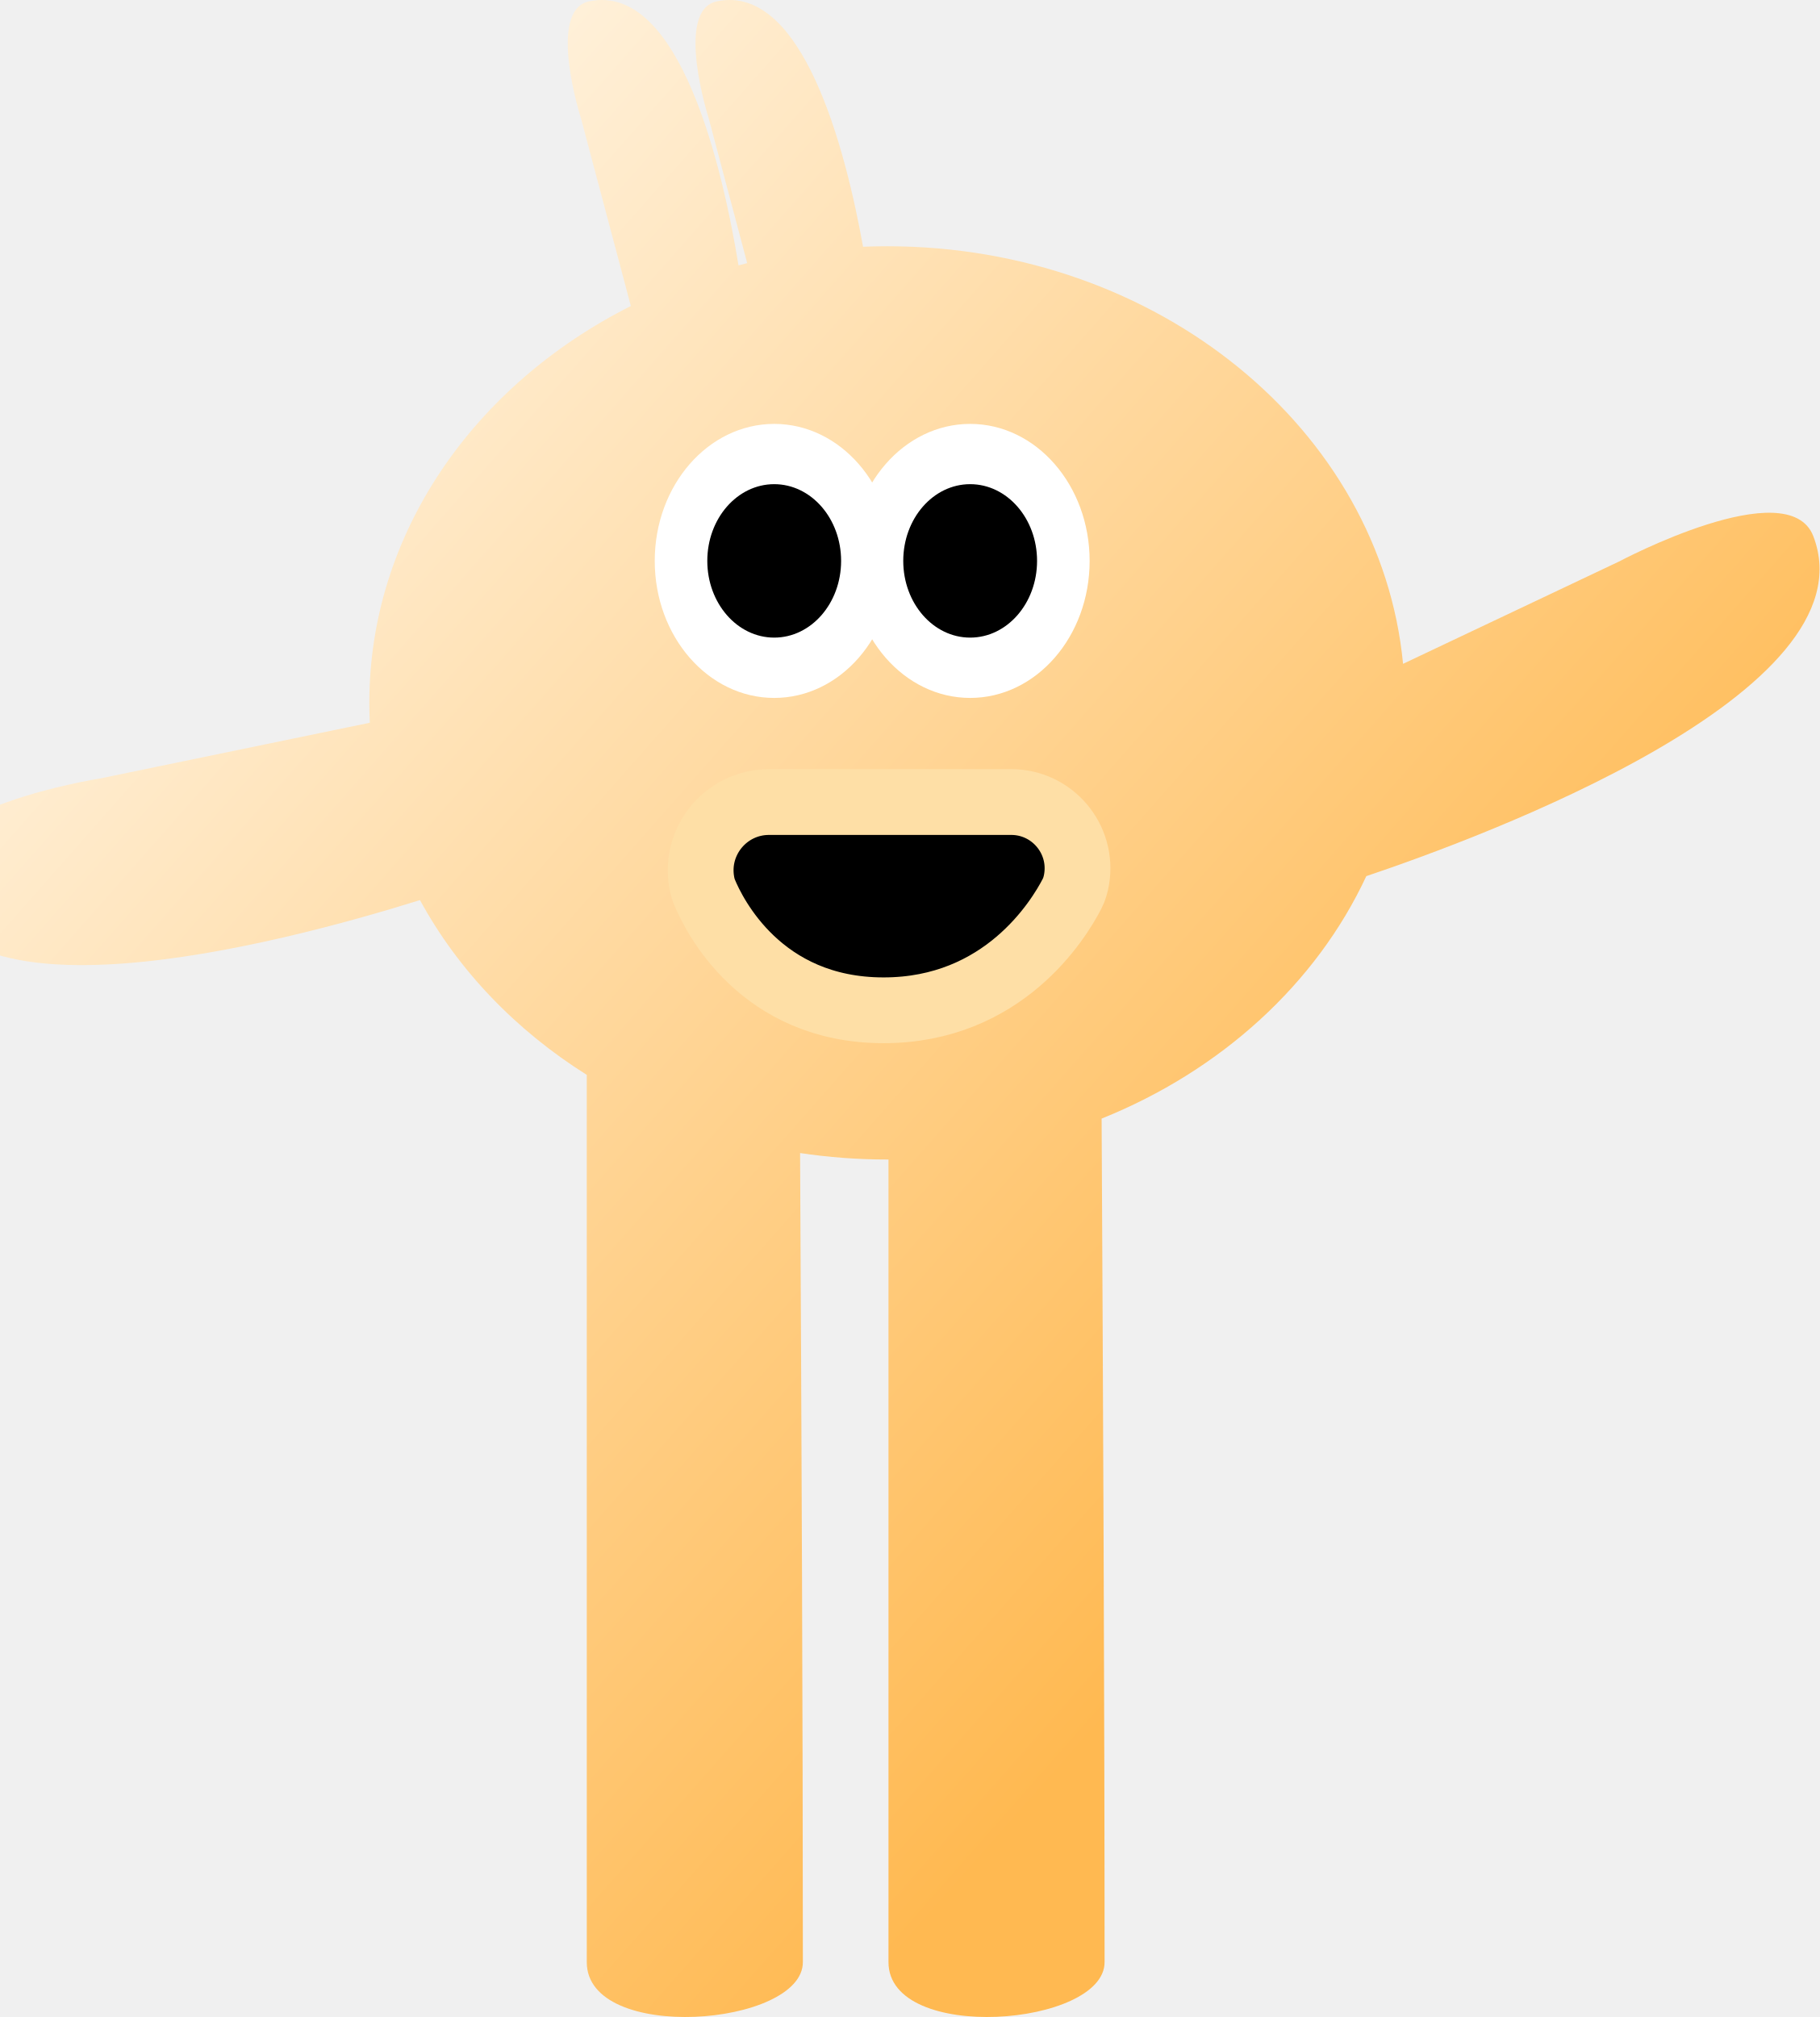
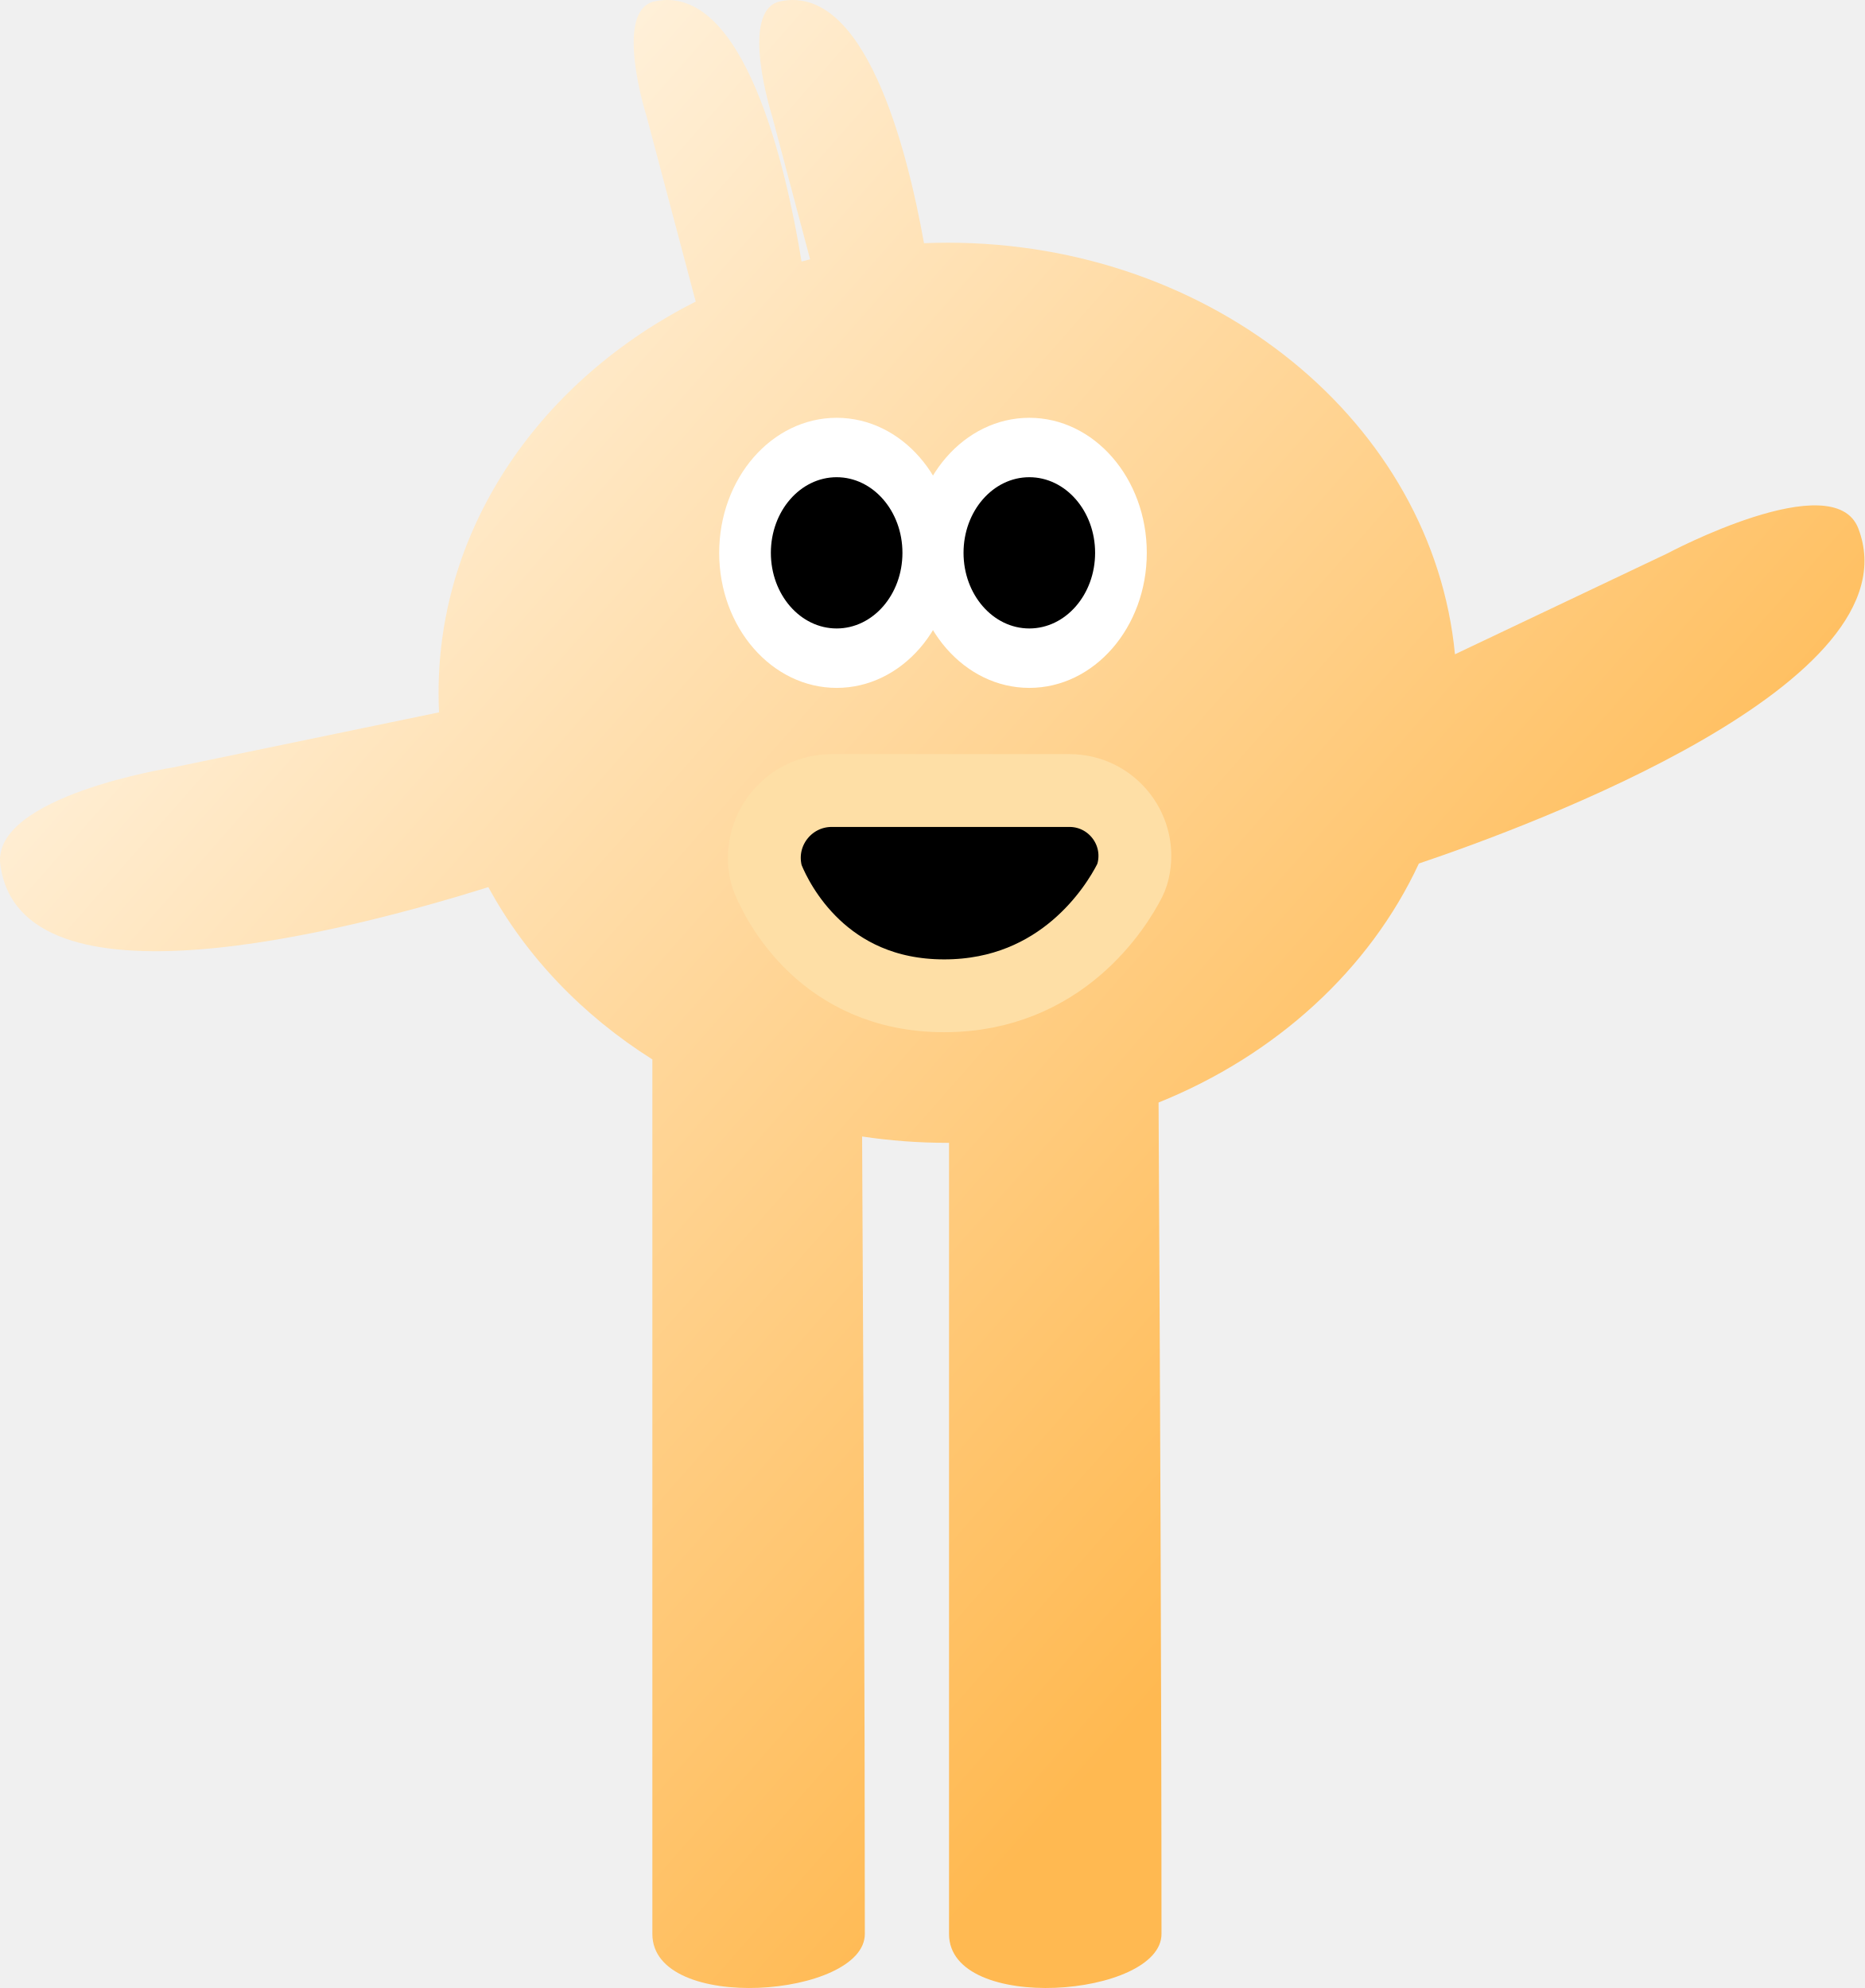
- <svg xmlns="http://www.w3.org/2000/svg" width="166" height="184" viewBox="0 0 166 184" fill="none">
-   <path d="M65.404 0.122C73.247 -1.512 77.141 13.624 78.737 22.51C79.465 22.48 80.198 22.464 80.934 22.464C105.663 22.464 125.953 39.219 128.003 60.557L147.707 51.225C147.751 51.201 163.158 43.013 165.43 48.91C170.93 63.191 135.127 76.401 124.651 79.925C120.087 89.731 111.406 97.662 100.502 102.044C100.633 126.243 100.773 157.099 100.773 178.995C100.773 184.857 81.059 186.435 81.058 178.995V105.775C81.017 105.775 80.976 105.777 80.934 105.777C78.228 105.777 75.575 105.572 72.993 105.187C73.119 128.868 73.247 158.036 73.247 178.995C73.246 184.857 53.533 186.435 53.532 178.995V98.055C47.051 93.979 41.788 88.496 38.315 82.111C24.869 86.306 -5.078 94.007 -6.968 80.049C-7.83 73.681 8.978 71.043 9.043 71.032L33.738 65.932C33.709 65.331 33.694 64.727 33.694 64.12C33.694 48.614 43.302 35.088 57.554 27.916L53 10.785C52.995 10.772 49.85 0.935 53.75 0.122C62.12 -1.622 65.992 15.732 67.374 24.208C67.638 24.139 67.903 24.07 68.169 24.004L64.654 10.785C64.649 10.77 61.505 0.935 65.404 0.122Z" fill="url(#paint0_linear_119_15654)" />
-   <ellipse cx="70.633" cy="51.169" rx="10.9" ry="12.499" fill="white" />
-   <ellipse cx="88.509" cy="51.169" rx="10.9" ry="12.499" fill="white" />
-   <ellipse cx="70.632" cy="51.167" rx="6.104" ry="6.999" fill="black" />
-   <ellipse cx="88.509" cy="51.167" rx="6.104" ry="6.999" fill="black" />
-   <path d="M92.252 73.166H70.158C66.301 73.166 63.37 76.634 64.012 80.437C64.065 80.755 64.142 81.066 64.264 81.364C65.126 83.458 69.384 92.164 80.609 92.164C91.542 92.164 96.581 83.907 97.8 81.541C98.014 81.127 98.14 80.683 98.218 80.223C98.841 76.532 95.996 73.166 92.252 73.166Z" fill="black" stroke="#FEDFA6" stroke-width="6" stroke-linecap="round" />
+ <svg xmlns="http://www.w3.org/2000/svg" width="256" height="273" viewBox="0 0 256 273" fill="none">
+   <path d="M107.142 0.181C118.747 -2.243 124.508 20.212 126.87 33.396C127.948 33.353 129.032 33.329 130.122 33.329C166.715 33.329 196.74 58.189 199.773 89.848L228.93 76.001C228.941 75.995 251.79 63.806 255.155 72.567C263.293 93.753 210.33 113.35 194.819 118.582C188.066 133.133 175.215 144.9 159.077 151.402C159.271 187.306 159.479 233.086 159.479 265.573C159.479 274.27 130.306 276.611 130.306 265.573V156.937C130.245 156.937 130.183 156.939 130.122 156.939C126.118 156.939 122.192 156.64 118.371 156.068C118.557 191.203 118.746 234.478 118.746 265.573C118.746 274.27 89.573 276.611 89.573 265.573V145.484C79.983 139.436 72.194 131.3 67.055 121.826C47.157 128.051 2.845 139.477 0.048 118.767C-1.228 109.32 23.642 105.405 23.739 105.389L60.283 97.822C60.24 96.931 60.218 96.035 60.218 95.135C60.218 72.128 74.435 52.058 95.525 41.417L88.785 16.002C88.785 16.002 84.121 1.388 89.896 0.181C102.28 -2.406 108.01 23.335 110.056 35.913C110.446 35.81 110.838 35.709 111.232 35.612L106.03 16.002C106.03 16.002 101.367 1.388 107.142 0.181Z" fill="url(#paint0_linear_342_11643)" />
+   <ellipse cx="114.878" cy="75.919" rx="16.13" ry="18.544" fill="white" />
+   <ellipse cx="141.33" cy="75.919" rx="16.13" ry="18.544" fill="white" />
+   <ellipse cx="114.877" cy="75.918" rx="9.033" ry="10.385" fill="black" />
+   <ellipse cx="141.331" cy="75.918" rx="9.033" ry="10.385" fill="black" />
+   <path d="M146.84 108.559H114.205C108.481 108.559 104.13 113.704 105.08 119.348C105.159 119.819 105.272 120.279 105.454 120.721C106.728 123.826 113.028 136.746 129.641 136.746C145.82 136.746 153.276 124.492 155.08 120.984C155.395 120.37 155.582 119.712 155.697 119.031C156.619 113.552 152.396 108.559 146.84 108.559Z" fill="black" stroke="#FEDFA6" stroke-width="10" stroke-linecap="round" />
  <defs>
-     <linearGradient id="paint0_linear_119_15654" x1="40.353" y1="10.665" x2="146.983" y2="104.759" gradientUnits="userSpaceOnUse">
+     <linearGradient id="paint0_linear_342_11643" x1="70.073" y1="15.824" x2="228.225" y2="155.015" gradientUnits="userSpaceOnUse">
      <stop stop-color="#FFF1DB" />
      <stop offset="1" stop-color="#FFB951" />
    </linearGradient>
  </defs>
</svg>
